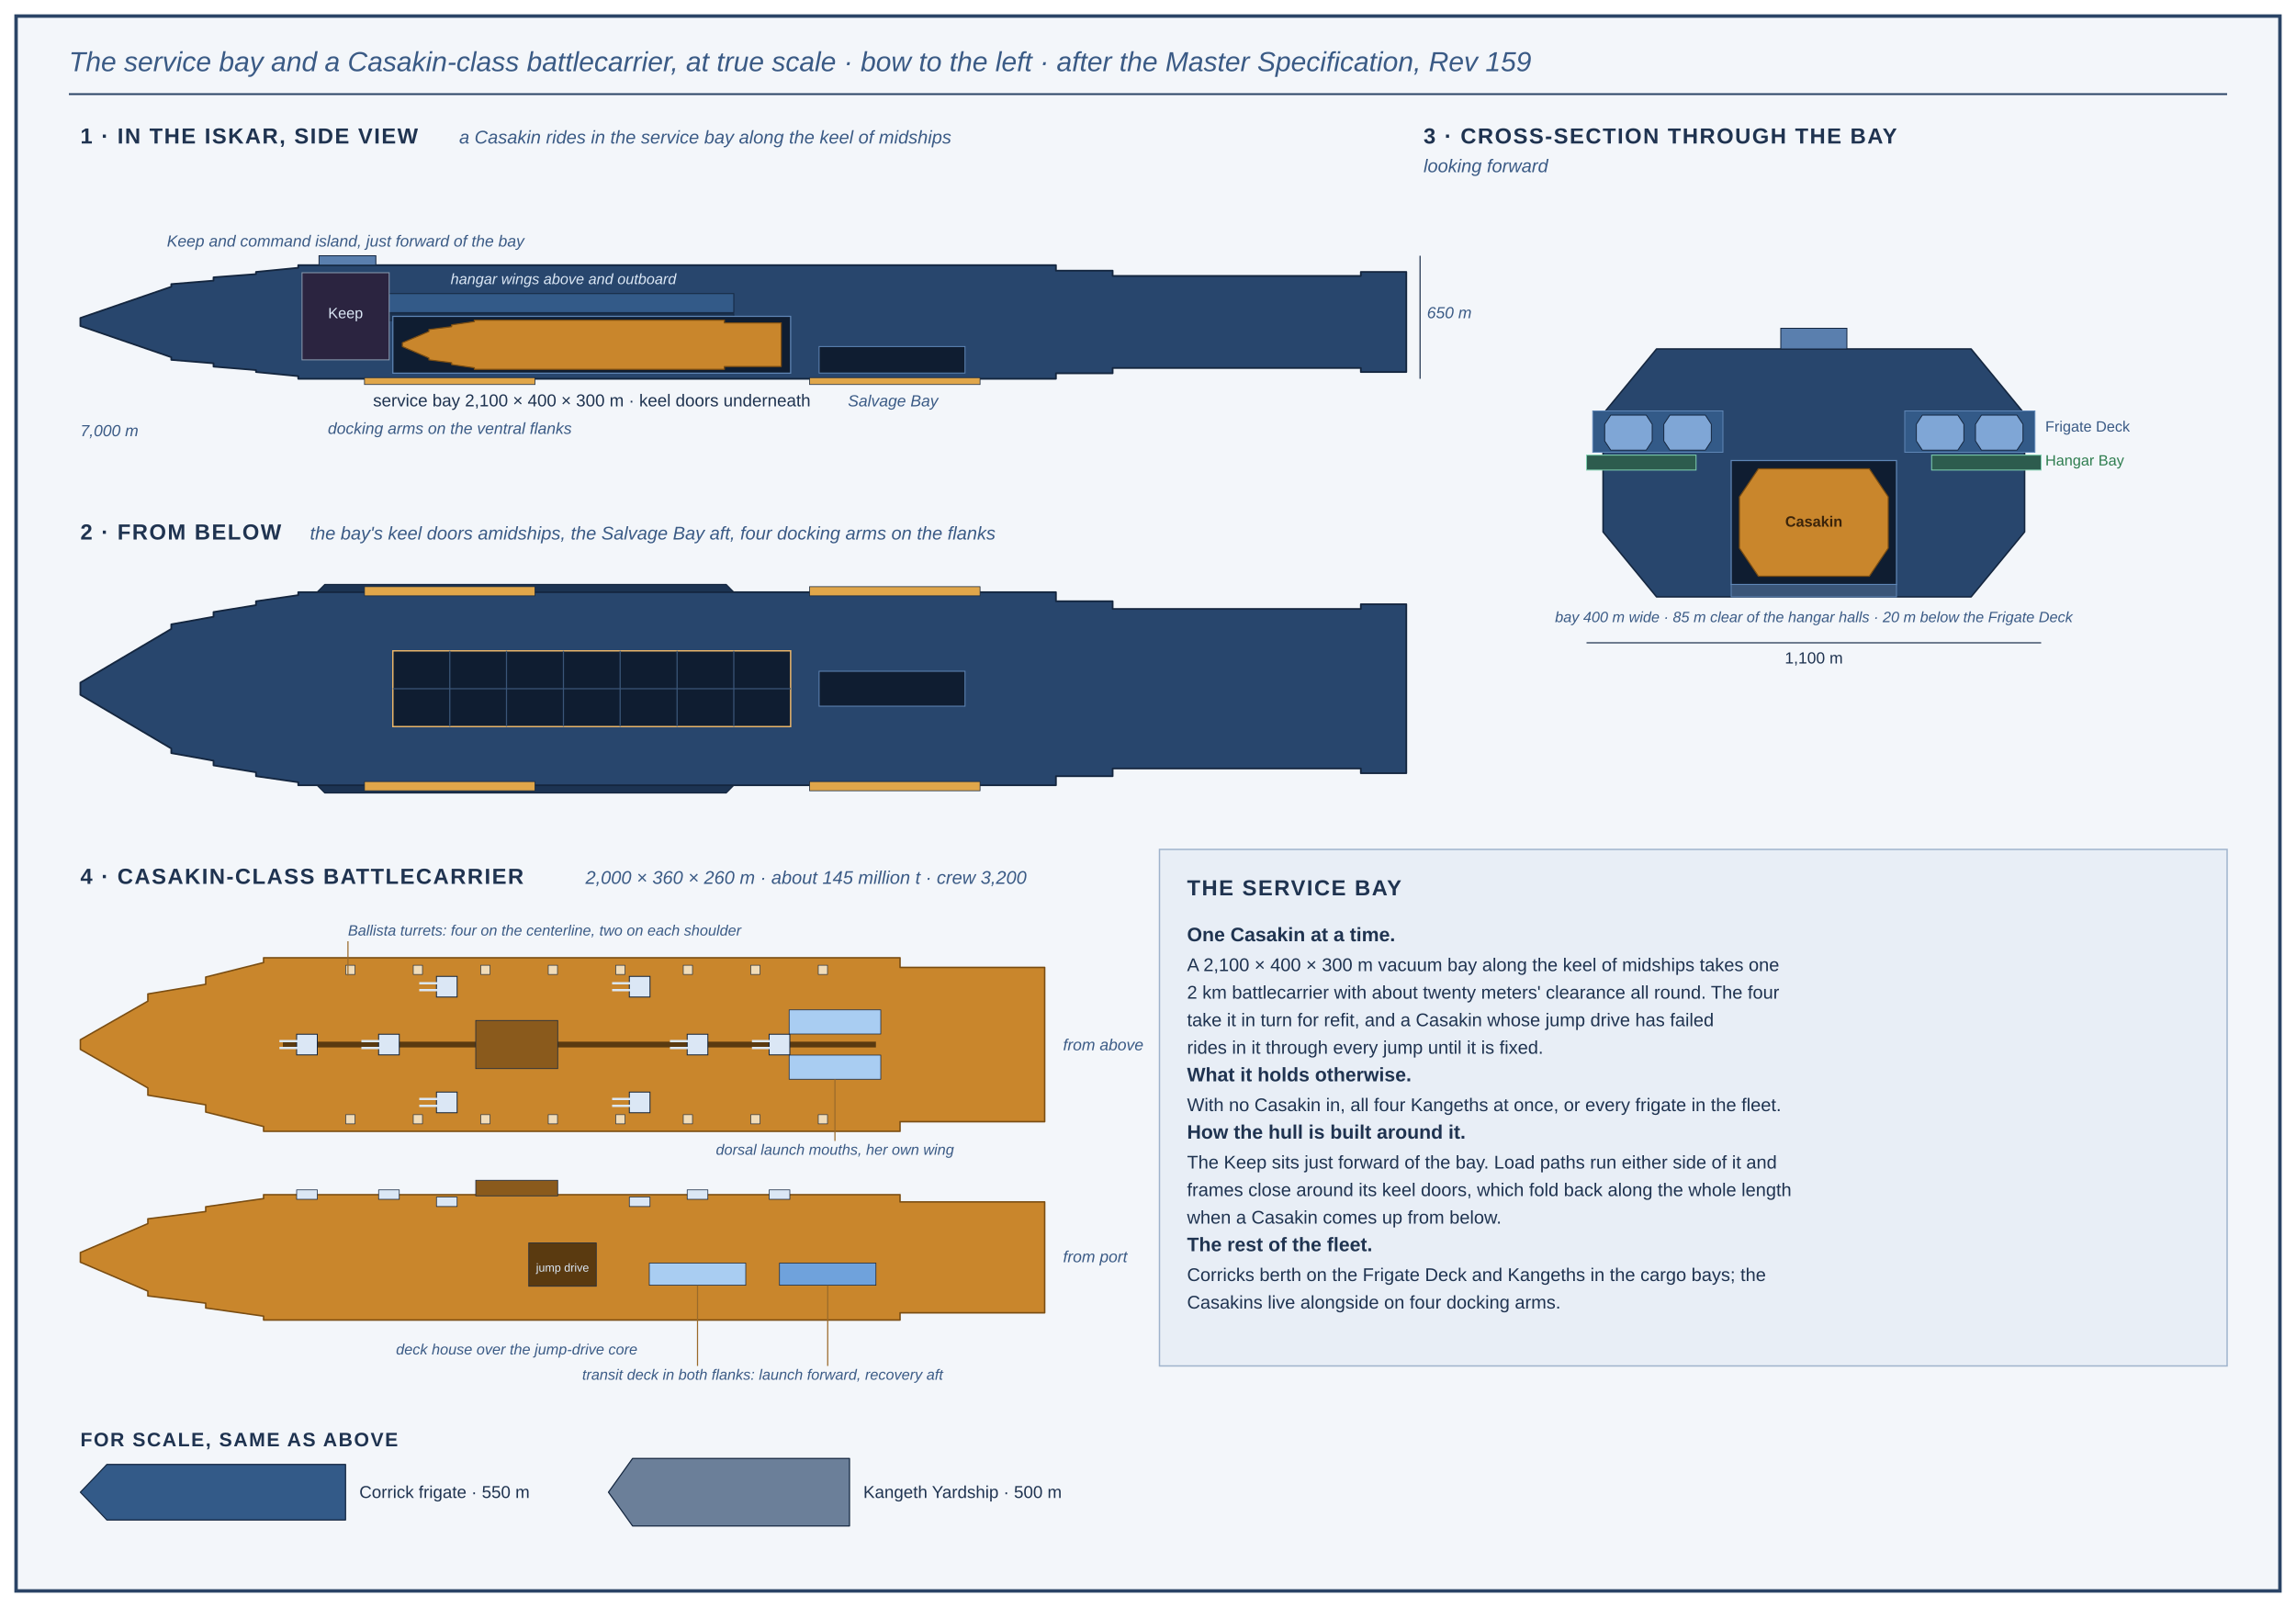
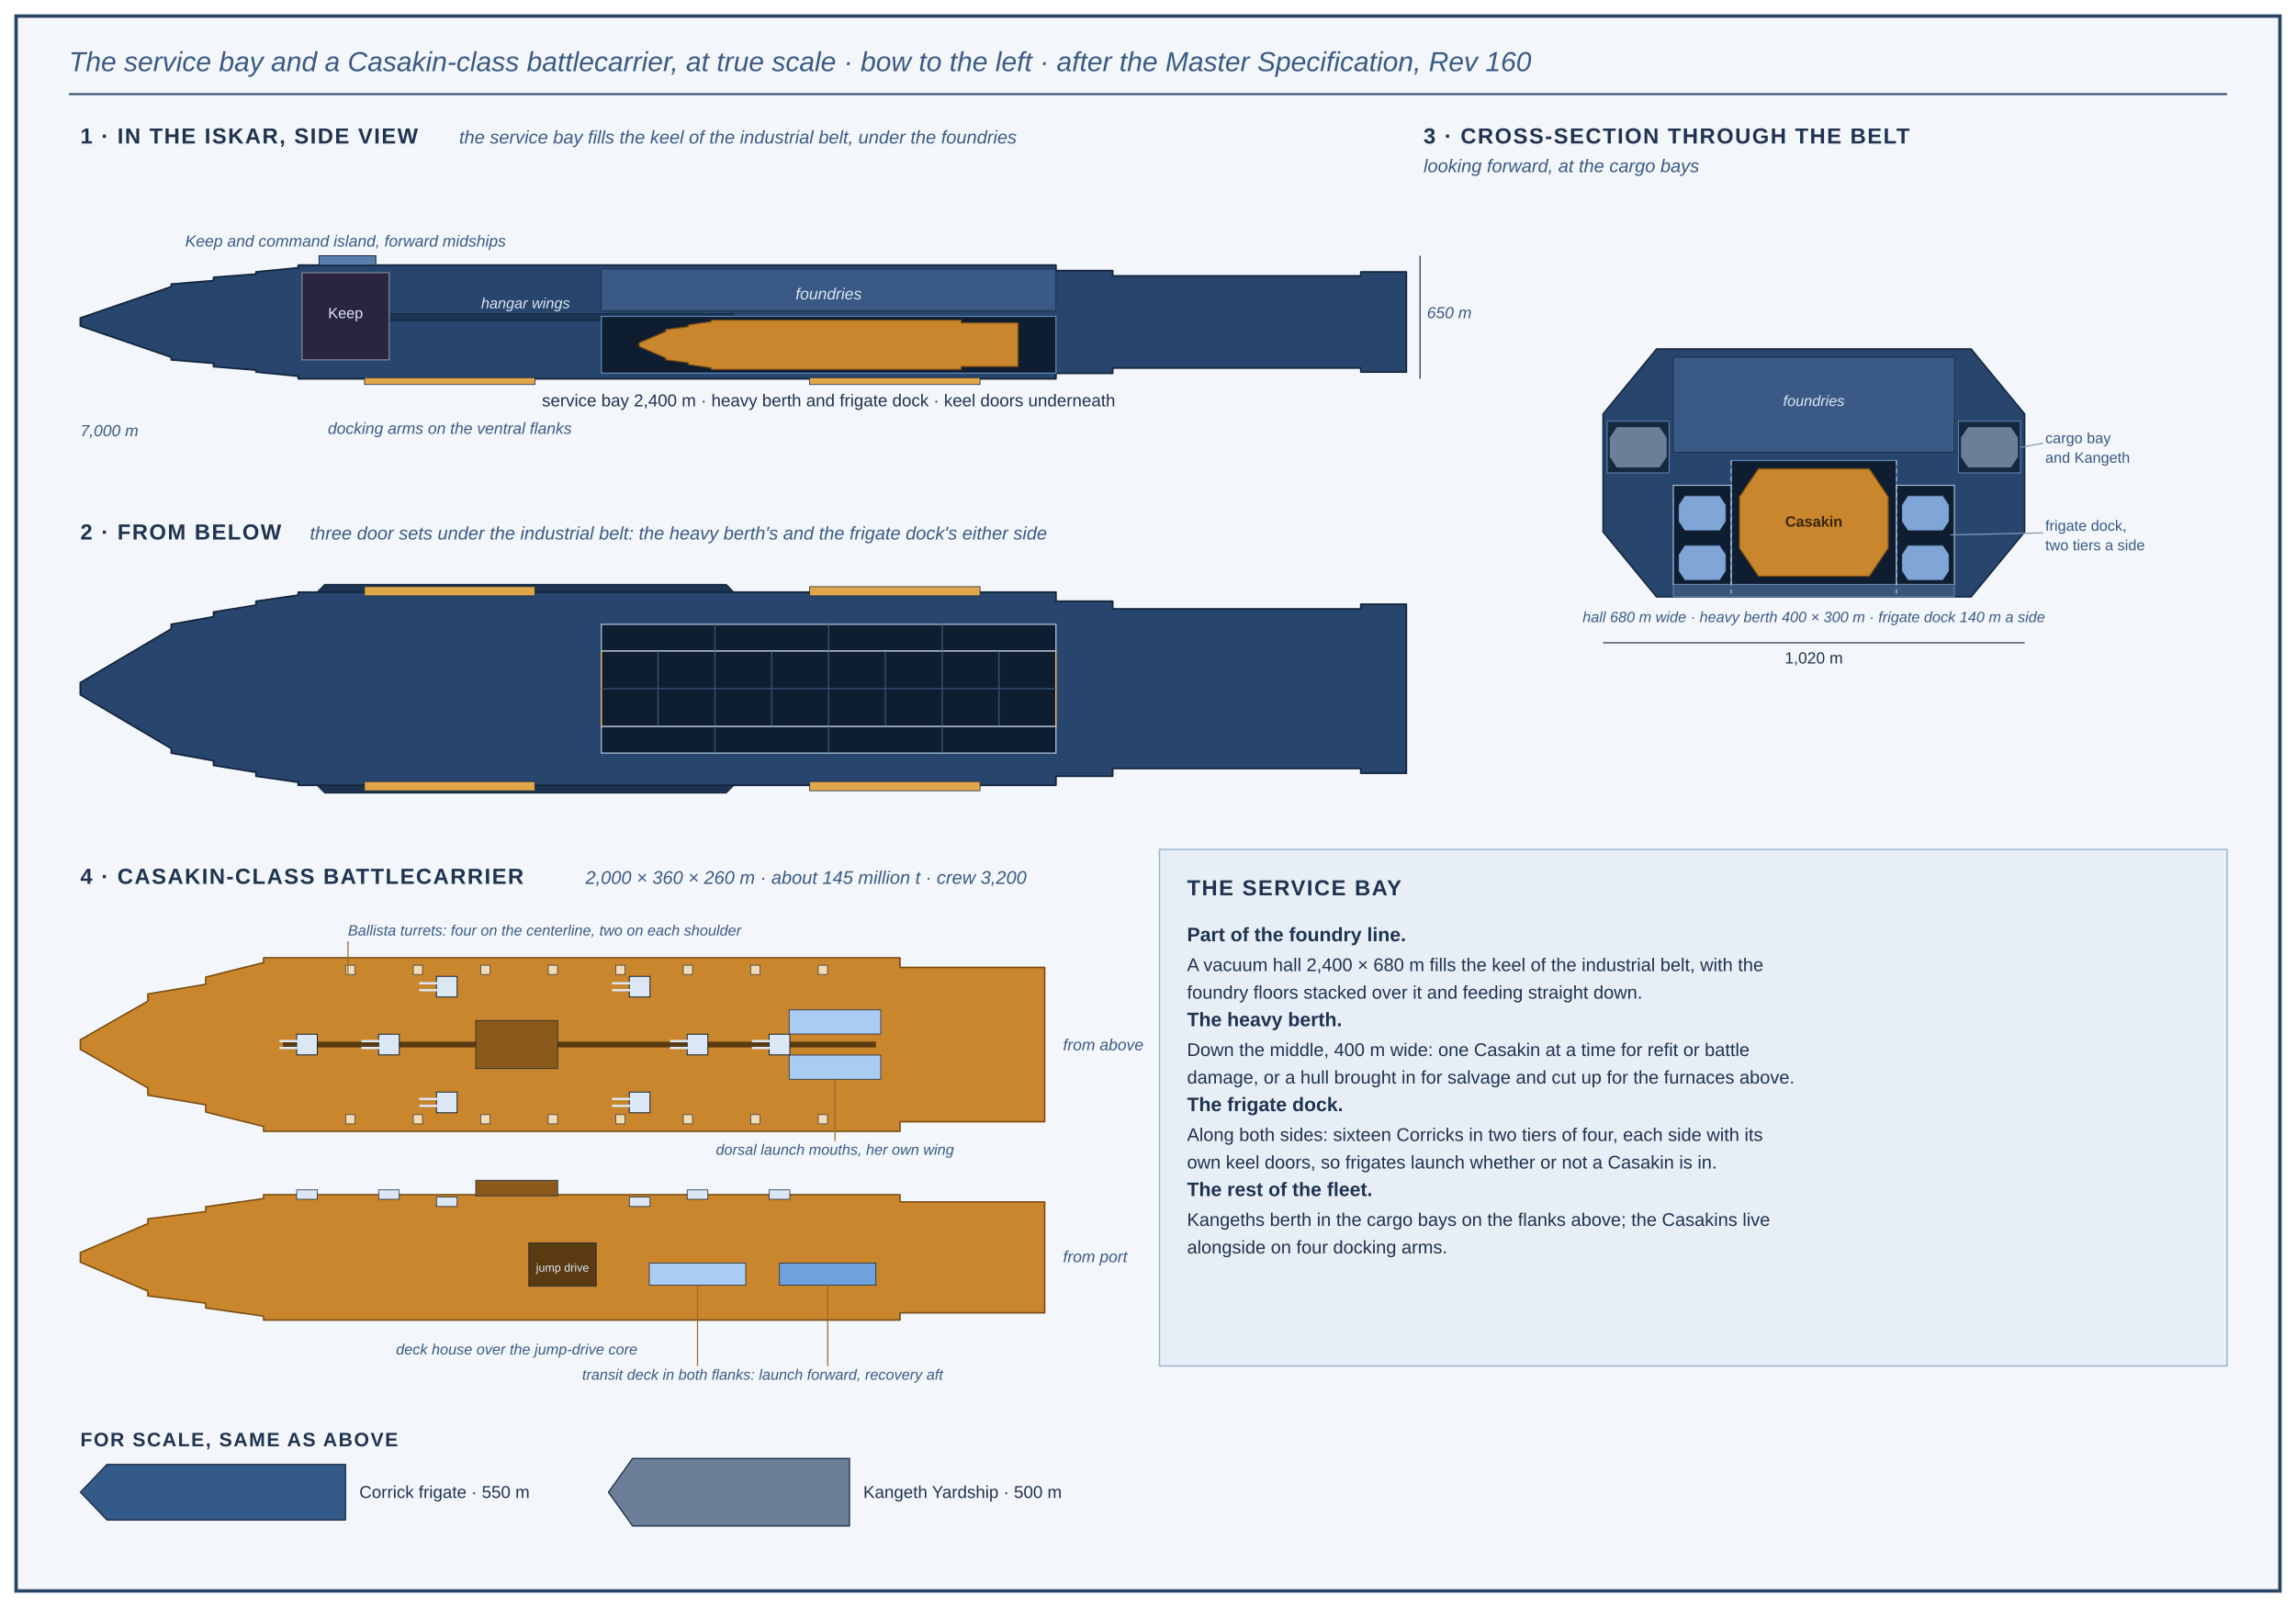
<svg xmlns="http://www.w3.org/2000/svg" viewBox="0 0 2000 1400" width="2000" height="1400">
  <rect width="2000" height="1400" fill="#ffffff" />
  <rect x="14.0" y="14.0" width="1972.0" height="1372.0" fill="#f3f6fa" stroke="#2b4466" stroke-width="3" />
-   <text x="60.0" y="62.0" font-size="24" fill="#3a5a85" text-anchor="start" font-weight="normal" font-style="italic" letter-spacing="0" font-family="Liberation Sans, Arial, Helvetica, sans-serif">The service bay and a Casakin-class battlecarrier, at true scale · bow to the left · after the Master Specification, Rev 159</text>
+   <text x="60.0" y="62.0" font-size="24" fill="#3a5a85" text-anchor="start" font-weight="normal" font-style="italic" letter-spacing="0" font-family="Liberation Sans, Arial, Helvetica, sans-serif">The service bay and a Casakin-class battlecarrier, at true scale · bow to the left · after the Master Specification, Rev 160</text>
  <line x1="60.0" y1="82.0" x2="1940.0" y2="82.0" stroke="#2b4466" stroke-width="1.6" />
  <text x="70.0" y="125.0" font-size="19" fill="#1f3350" text-anchor="start" font-weight="bold" letter-spacing="1.2" font-family="Liberation Sans, Arial, Helvetica, sans-serif">1 · IN THE ISKAR, SIDE VIEW</text>
-   <text x="400.0" y="125.0" font-size="16" fill="#3a5a85" text-anchor="start" font-weight="normal" font-style="italic" letter-spacing="0" font-family="Liberation Sans, Arial, Helvetica, sans-serif">a Casakin rides in the service bay along the keel of midships</text>
+   <text x="400.0" y="125.0" font-size="16" fill="#3a5a85" text-anchor="start" font-weight="normal" font-style="italic" letter-spacing="0" font-family="Liberation Sans, Arial, Helvetica, sans-serif">the service bay fills the keel of the industrial belt, under the foundries</text>
  <polygon points="70.0,277.0 149.2,249.8 149.2,247.5 186.0,244.5 186.0,241.6 223.0,238.8 223.0,236.9 259.8,233.3 259.8,231.0 919.8,231.0 919.8,235.8 969.2,235.8 969.2,240.4 1185.4,240.4 1185.4,236.9 1225.0,236.9 1225.0,324.1 1185.4,324.1 1185.4,320.6 969.2,320.6 969.2,325.2 919.8,325.2 919.8,330.0 259.8,330.0 259.8,327.7 223.0,324.1 223.0,322.4 186.0,319.4 186.0,316.5 149.2,313.5 149.2,311.2 70.0,284.0" fill="#28466d" stroke="#14263f" stroke-width="1.5" stroke-linejoin="round" />
  <rect x="276.2" y="273.4" width="363.0" height="5.9" fill="#1c3352" stroke="#14263f" stroke-width="0.8" />
-   <rect x="276.2" y="255.8" width="363.0" height="16.5" fill="#335a88" stroke="#14263f" stroke-width="0.8" />
  <rect x="263.1" y="237.6" width="75.9" height="75.9" fill="#2b2440" stroke="#8a9bb0" stroke-width="0.8" />
  <text x="301.0" y="277.2" font-size="13" fill="#dbe7f5" text-anchor="middle" font-weight="normal" letter-spacing="0" font-family="Liberation Sans, Arial, Helvetica, sans-serif">Keep</text>
  <rect x="277.9" y="222.8" width="49.5" height="8.2" fill="#5a7fae" stroke="#14263f" stroke-width="0.8" />
-   <rect x="342.2" y="275.6" width="346.5" height="49.5" fill="#0f1d31" stroke="#5f86b6" stroke-width="1" />
-   <polygon points="350.5,298.6 373.6,288.8 373.6,287.1 393.4,284.6 393.4,283.0 413.2,280.2 413.2,278.9 631.0,278.9 631.0,281.3 680.5,281.3 680.5,319.3 631.0,319.3 631.0,321.8 413.2,321.8 413.2,320.4 393.4,317.6 393.4,316.0 373.6,313.5 373.6,311.9 350.5,301.9" fill="#c9862c" stroke="#7a4d12" stroke-width="1" stroke-linejoin="round" />
-   <rect x="713.5" y="301.9" width="127.1" height="23.1" fill="#0f1d31" stroke="#5f86b6" stroke-width="0.8" />
+   <rect x="523.8" y="234.3" width="396.0" height="36.3" fill="#3a5a85" stroke="#14263f" stroke-width="0.6" />
+   <text x="721.8" y="260.8" font-size="14" fill="#dbe7f5" text-anchor="middle" font-weight="normal" font-style="italic" letter-spacing="0" font-family="Liberation Sans, Arial, Helvetica, sans-serif">foundries</text>
+   <rect x="523.8" y="275.6" width="396.0" height="49.5" fill="#0f1d31" stroke="#5f86b6" stroke-width="1" />
+   <polygon points="556.8,298.6 579.9,288.8 579.9,287.1 599.6,284.6 599.6,283.0 619.5,280.2 619.5,278.9 837.2,278.9 837.2,281.3 886.8,281.3 886.8,319.3 837.2,319.3 837.2,321.8 619.5,321.8 619.5,320.4 599.6,317.6 599.6,316.0 579.9,313.5 579.9,311.9 556.8,301.9" fill="#c9862c" stroke="#7a4d12" stroke-width="1" stroke-linejoin="round" />
  <rect x="317.5" y="329.0" width="148.5" height="6.0" fill="#e0a64a" stroke="#14263f" stroke-width="0.6" />
  <rect x="705.2" y="329.0" width="148.5" height="6.0" fill="#e0a64a" stroke="#14263f" stroke-width="0.6" />
-   <text x="515.5" y="354.0" font-size="15" fill="#1f3350" text-anchor="middle" font-weight="normal" letter-spacing="0" font-family="Liberation Sans, Arial, Helvetica, sans-serif">service bay 2,100 × 400 × 300 m · keel doors underneath</text>
-   <text x="777.9" y="354.0" font-size="14" fill="#3a5a85" text-anchor="middle" font-weight="normal" font-style="italic" letter-spacing="0" font-family="Liberation Sans, Arial, Helvetica, sans-serif">Salvage Bay</text>
+   <text x="721.8" y="354.0" font-size="15" fill="#1f3350" text-anchor="middle" font-weight="normal" letter-spacing="0" font-family="Liberation Sans, Arial, Helvetica, sans-serif">service bay 2,400 m · heavy berth and frigate dock · keel doors underneath</text>
  <text x="391.8" y="378.0" font-size="14" fill="#3a5a85" text-anchor="middle" font-weight="normal" font-style="italic" letter-spacing="0" font-family="Liberation Sans, Arial, Helvetica, sans-serif">docking arms on the ventral flanks</text>
-   <text x="301.0" y="214.8" font-size="14" fill="#3a5a85" text-anchor="middle" font-weight="normal" font-style="italic" letter-spacing="0" font-family="Liberation Sans, Arial, Helvetica, sans-serif">Keep and command island, just forward of the bay</text>
-   <text x="490.8" y="247.5" font-size="13" fill="#dbe7f5" text-anchor="middle" font-weight="normal" font-style="italic" letter-spacing="0" font-family="Liberation Sans, Arial, Helvetica, sans-serif">hangar wings above and outboard</text>
+   <text x="301.0" y="214.8" font-size="14" fill="#3a5a85" text-anchor="middle" font-weight="normal" font-style="italic" letter-spacing="0" font-family="Liberation Sans, Arial, Helvetica, sans-serif">Keep and command island, forward midships</text>
+   <text x="457.8" y="268.6" font-size="13" fill="#dbe7f5" text-anchor="middle" font-weight="normal" font-style="italic" letter-spacing="0" font-family="Liberation Sans, Arial, Helvetica, sans-serif">hangar wings</text>
  <line x1="1237.0" y1="330.0" x2="1237.0" y2="222.8" stroke="#1f3350" stroke-width="1" />
  <text x="1243.0" y="277.2" font-size="14" fill="#3a5a85" text-anchor="start" font-weight="normal" font-style="italic" letter-spacing="0" font-family="Liberation Sans, Arial, Helvetica, sans-serif">650 m</text>
  <text x="70.0" y="380.0" font-size="14" fill="#3a5a85" text-anchor="start" font-weight="normal" font-style="italic" letter-spacing="0" font-family="Liberation Sans, Arial, Helvetica, sans-serif">7,000 m</text>
  <text x="70.0" y="470.0" font-size="19" fill="#1f3350" text-anchor="start" font-weight="bold" letter-spacing="1.2" font-family="Liberation Sans, Arial, Helvetica, sans-serif">2 · FROM BELOW</text>
-   <text x="270.0" y="470.0" font-size="16" fill="#3a5a85" text-anchor="start" font-weight="normal" font-style="italic" letter-spacing="0" font-family="Liberation Sans, Arial, Helvetica, sans-serif">the bay's keel doors amidships, the Salvage Bay aft, four docking arms on the flanks</text>
+   <text x="270.0" y="470.0" font-size="16" fill="#3a5a85" text-anchor="start" font-weight="normal" font-style="italic" letter-spacing="0" font-family="Liberation Sans, Arial, Helvetica, sans-serif">three door sets under the industrial belt: the heavy berth's and the frigate dock's either side</text>
  <polygon points="276.2,515.9 282.9,509.2 632.6,509.2 639.2,515.9" fill="#1c3352" stroke="#14263f" stroke-width="1" stroke-linejoin="round" />
  <polygon points="276.2,684.1 282.9,690.8 632.6,690.8 639.2,684.1" fill="#1c3352" stroke="#14263f" stroke-width="1" stroke-linejoin="round" />
  <polygon points="70.0,594.7 149.2,547.9 149.2,543.9 186.0,537.3 186.0,533.2 223.0,527.2 223.0,523.8 259.8,518.5 259.8,515.9 919.8,515.9 919.8,523.8 969.2,523.8 969.2,530.5 1185.4,530.5 1185.4,526.4 1225.0,526.4 1225.0,673.6 1185.4,673.6 1185.4,669.5 969.2,669.5 969.2,676.2 919.8,676.2 919.8,684.1 259.8,684.1 259.8,681.5 223.0,676.2 223.0,672.8 186.0,666.8 186.0,662.7 149.2,656.1 149.2,652.1 70.0,605.3" fill="#28466d" stroke="#14263f" stroke-width="1.5" stroke-linejoin="round" />
-   <rect x="342.2" y="567.0" width="346.5" height="66.0" fill="#0f1d31" stroke="#e9b56a" stroke-width="1.2" />
-   <line x1="391.8" y1="567.0" x2="391.8" y2="633.0" stroke="#3a5578" stroke-width="1" />
-   <line x1="441.2" y1="567.0" x2="441.2" y2="633.0" stroke="#3a5578" stroke-width="1" />
-   <line x1="490.8" y1="567.0" x2="490.8" y2="633.0" stroke="#3a5578" stroke-width="1" />
-   <line x1="540.2" y1="567.0" x2="540.2" y2="633.0" stroke="#3a5578" stroke-width="1" />
-   <line x1="589.8" y1="567.0" x2="589.8" y2="633.0" stroke="#3a5578" stroke-width="1" />
-   <line x1="639.2" y1="567.0" x2="639.2" y2="633.0" stroke="#3a5578" stroke-width="1" />
-   <line x1="342.2" y1="600.0" x2="688.8" y2="600.0" stroke="#3a5578" stroke-width="1" />
-   <rect x="713.5" y="584.8" width="127.1" height="30.4" fill="#0f1d31" stroke="#5f86b6" stroke-width="0.8" />
+   <rect x="523.8" y="567.0" width="396.0" height="66.0" fill="#0f1d31" stroke="#e9b56a" stroke-width="1.2" />
+   <line x1="573.2" y1="567.0" x2="573.2" y2="633.0" stroke="#3a5578" stroke-width="1" />
+   <line x1="622.8" y1="567.0" x2="622.8" y2="633.0" stroke="#3a5578" stroke-width="1" />
+   <line x1="672.2" y1="567.0" x2="672.2" y2="633.0" stroke="#3a5578" stroke-width="1" />
+   <line x1="721.8" y1="567.0" x2="721.8" y2="633.0" stroke="#3a5578" stroke-width="1" />
+   <line x1="771.2" y1="567.0" x2="771.2" y2="633.0" stroke="#3a5578" stroke-width="1" />
+   <line x1="820.8" y1="567.0" x2="820.8" y2="633.0" stroke="#3a5578" stroke-width="1" />
+   <line x1="870.2" y1="567.0" x2="870.2" y2="633.0" stroke="#3a5578" stroke-width="1" />
+   <line x1="523.8" y1="600.0" x2="919.8" y2="600.0" stroke="#3a5578" stroke-width="1" />
+   <rect x="523.8" y="543.9" width="396.0" height="23.1" fill="#0f1d31" stroke="#9fb9d8" stroke-width="1.1" />
+   <line x1="622.8" y1="543.9" x2="622.8" y2="567.0" stroke="#3a5578" stroke-width="1" />
+   <line x1="721.8" y1="543.9" x2="721.8" y2="567.0" stroke="#3a5578" stroke-width="1" />
+   <line x1="820.8" y1="543.9" x2="820.8" y2="567.0" stroke="#3a5578" stroke-width="1" />
  <rect x="317.5" y="511.1" width="148.5" height="8.0" fill="#e0a64a" stroke="#14263f" stroke-width="0.6" />
  <rect x="705.2" y="511.1" width="148.5" height="8.0" fill="#e0a64a" stroke="#14263f" stroke-width="0.6" />
+   <rect x="523.8" y="633.0" width="396.0" height="23.1" fill="#0f1d31" stroke="#9fb9d8" stroke-width="1.1" />
+   <line x1="622.8" y1="633.0" x2="622.8" y2="656.1" stroke="#3a5578" stroke-width="1" />
+   <line x1="721.8" y1="633.0" x2="721.8" y2="656.1" stroke="#3a5578" stroke-width="1" />
+   <line x1="820.8" y1="633.0" x2="820.8" y2="656.1" stroke="#3a5578" stroke-width="1" />
  <rect x="317.5" y="680.9" width="148.5" height="8.0" fill="#e0a64a" stroke="#14263f" stroke-width="0.6" />
  <rect x="705.2" y="680.9" width="148.5" height="8.0" fill="#e0a64a" stroke="#14263f" stroke-width="0.6" />
-   <text x="1240.0" y="125.0" font-size="19" fill="#1f3350" text-anchor="start" font-weight="bold" letter-spacing="1.2" font-family="Liberation Sans, Arial, Helvetica, sans-serif">3 · CROSS-SECTION THROUGH THE BAY</text>
-   <text x="1240.0" y="150.0" font-size="16" fill="#3a5a85" text-anchor="start" font-weight="normal" font-style="italic" letter-spacing="0" font-family="Liberation Sans, Arial, Helvetica, sans-serif">looking forward</text>
+   <text x="1240.0" y="125.0" font-size="19" fill="#1f3350" text-anchor="start" font-weight="bold" letter-spacing="1.2" font-family="Liberation Sans, Arial, Helvetica, sans-serif">3 · CROSS-SECTION THROUGH THE BELT</text>
+   <text x="1240.0" y="150.0" font-size="16" fill="#3a5a85" text-anchor="start" font-weight="normal" font-style="italic" letter-spacing="0" font-family="Liberation Sans, Arial, Helvetica, sans-serif">looking forward, at the cargo bays</text>
  <polygon points="1443.0,304.0 1717.0,304.0 1763.6,360.6 1763.6,463.4 1717.0,520.0 1443.0,520.0 1396.4,463.4 1396.4,360.6" fill="#28466d" stroke="#14263f" stroke-width="1.3" stroke-linejoin="round" />
-   <rect x="1382.0" y="396.5" width="95.4" height="13.0" fill="#2d5c4e" stroke="#7fd1b0" stroke-width="0.8" />
-   <rect x="1387.4" y="358.0" width="113.4" height="36.0" fill="#335a88" stroke="#5f86b6" stroke-width="0.8" />
-   <polygon points="1454.6,361.6 1485.5,361.6 1490.7,369.6 1490.7,384.2 1485.5,392.2 1454.6,392.2 1449.3,384.2 1449.3,369.6" fill="#7fa6d6" stroke="#14263f" stroke-width="0.8" stroke-linejoin="round" />
-   <polygon points="1403.1,361.6 1434.0,361.6 1439.2,369.6 1439.2,384.2 1434.0,392.2 1403.1,392.2 1397.8,384.2 1397.8,369.6" fill="#7fa6d6" stroke="#14263f" stroke-width="0.8" stroke-linejoin="round" />
-   <rect x="1682.6" y="396.5" width="95.4" height="13.0" fill="#2d5c4e" stroke="#7fd1b0" stroke-width="0.8" />
-   <rect x="1659.2" y="358.0" width="113.4" height="36.0" fill="#335a88" stroke="#5f86b6" stroke-width="0.8" />
-   <polygon points="1674.5,361.6 1705.4,361.6 1710.7,369.6 1710.7,384.2 1705.4,392.2 1674.5,392.2 1669.3,384.2 1669.3,369.6" fill="#7fa6d6" stroke="#14263f" stroke-width="0.8" stroke-linejoin="round" />
-   <polygon points="1726.0,361.6 1756.9,361.6 1762.2,369.6 1762.2,384.2 1756.9,392.2 1726.0,392.2 1720.8,384.2 1720.8,369.6" fill="#7fa6d6" stroke="#14263f" stroke-width="0.8" stroke-linejoin="round" />
-   <rect x="1551.2" y="286.0" width="57.6" height="18.0" fill="#5a7fae" stroke="#14263f" stroke-width="0.8" />
+   <rect x="1457.6" y="311.2" width="244.8" height="82.8" fill="#3a5a85" stroke="#14263f" stroke-width="0.6" />
+   <text x="1580.0" y="353.7" font-size="13" fill="#dbe7f5" text-anchor="middle" font-weight="normal" font-style="italic" letter-spacing="0" font-family="Liberation Sans, Arial, Helvetica, sans-serif">foundries</text>
+   <rect x="1400.0" y="367.0" width="54.0" height="45.0" fill="#16283f" stroke="#5f86b6" stroke-width="0.8" />
+   <polygon points="1408.2,371.7 1445.8,371.7 1452.2,381.1 1452.2,398.2 1445.8,407.7 1408.2,407.7 1401.8,398.2 1401.8,381.1" fill="#6b7f99" stroke="#14263f" stroke-width="0.8" stroke-linejoin="round" />
+   <rect x="1706.0" y="367.0" width="54.0" height="45.0" fill="#16283f" stroke="#5f86b6" stroke-width="0.8" />
+   <polygon points="1714.2,371.7 1751.8,371.7 1758.2,381.1 1758.2,398.2 1751.8,407.7 1714.2,407.7 1707.8,398.2 1707.8,381.1" fill="#6b7f99" stroke="#14263f" stroke-width="0.8" stroke-linejoin="round" />
  <rect x="1508.0" y="401.2" width="144.0" height="108.0" fill="#0f1d31" stroke="#5f86b6" stroke-width="1" />
-   <rect x="1508.0" y="509.2" width="144.0" height="10.8" fill="#3a5578" stroke="#5f86b6" stroke-width="0.8" />
+   <rect x="1457.6" y="422.8" width="50.4" height="86.4" fill="#0f1d31" stroke="#9fb9d8" stroke-width="1" />
+   <rect x="1652.0" y="422.8" width="50.4" height="86.4" fill="#0f1d31" stroke="#9fb9d8" stroke-width="1" />
+   <rect x="1457.6" y="509.2" width="244.8" height="10.8" fill="#3a5578" stroke="#5f86b6" stroke-width="0.8" />
+   <line x1="1508.0" y1="401.2" x2="1508.0" y2="520.0" stroke="#9fb9d8" stroke-width="1" stroke-dasharray="4 3" />
+   <line x1="1652.0" y1="401.2" x2="1652.0" y2="520.0" stroke="#9fb9d8" stroke-width="1" stroke-dasharray="4 3" />
  <polygon points="1531.7,408.4 1628.3,408.4 1644.8,432.9 1644.8,477.5 1628.3,502.0 1531.7,502.0 1515.2,477.5 1515.2,432.9" fill="#c9862c" stroke="#7a4d12" stroke-width="1" stroke-linejoin="round" />
  <text x="1580.0" y="458.8" font-size="13" fill="#3b240a" text-anchor="middle" font-weight="bold" letter-spacing="0" font-family="Liberation Sans, Arial, Helvetica, sans-serif">Casakin</text>
-   <text x="1781.6" y="376.0" font-size="13" fill="#3a5a85" text-anchor="start" font-weight="normal" letter-spacing="0" font-family="Liberation Sans, Arial, Helvetica, sans-serif">Frigate Deck</text>
-   <text x="1781.6" y="405.5" font-size="13" fill="#2e7d4f" text-anchor="start" font-weight="normal" letter-spacing="0" font-family="Liberation Sans, Arial, Helvetica, sans-serif">Hangar Bay</text>
-   <text x="1580.0" y="542.0" font-size="13" fill="#3a5a85" text-anchor="middle" font-weight="normal" font-style="italic" letter-spacing="0" font-family="Liberation Sans, Arial, Helvetica, sans-serif">bay 400 m wide · 85 m clear of the hangar halls · 20 m below the Frigate Deck</text>
-   <line x1="1382.0" y1="560.0" x2="1778.0" y2="560.0" stroke="#1f3350" stroke-width="1" />
-   <text x="1580.0" y="578.0" font-size="14" fill="#1f3350" text-anchor="middle" font-weight="normal" letter-spacing="0" font-family="Liberation Sans, Arial, Helvetica, sans-serif">1,100 m</text>
+   <polygon points="1467.4,475.0 1498.2,475.0 1503.5,483.0 1503.5,497.6 1498.2,505.6 1467.4,505.6 1462.1,497.6 1462.1,483.0" fill="#7fa6d6" stroke="#14263f" stroke-width="0.8" stroke-linejoin="round" />
+   <polygon points="1467.4,431.8 1498.2,431.8 1503.5,439.8 1503.5,454.4 1498.2,462.4 1467.4,462.4 1462.1,454.4 1462.1,439.8" fill="#7fa6d6" stroke="#14263f" stroke-width="0.8" stroke-linejoin="round" />
+   <polygon points="1661.8,475.0 1692.6,475.0 1697.9,483.0 1697.9,497.6 1692.6,505.6 1661.8,505.6 1656.5,497.6 1656.5,483.0" fill="#7fa6d6" stroke="#14263f" stroke-width="0.8" stroke-linejoin="round" />
+   <polygon points="1661.8,431.8 1692.6,431.8 1697.9,439.8 1697.9,454.4 1692.6,462.4 1661.8,462.4 1656.5,454.4 1656.5,439.8" fill="#7fa6d6" stroke="#14263f" stroke-width="0.8" stroke-linejoin="round" />
+   <text x="1781.6" y="386.1" font-size="13" fill="#3a5a85" text-anchor="start" font-weight="normal" letter-spacing="0" font-family="Liberation Sans, Arial, Helvetica, sans-serif">cargo bay</text>
+   <text x="1781.6" y="403.1" font-size="13" fill="#3a5a85" text-anchor="start" font-weight="normal" letter-spacing="0" font-family="Liberation Sans, Arial, Helvetica, sans-serif">and Kangeth</text>
+   <line x1="1760.0" y1="389.7" x2="1779.8" y2="386.1" stroke="#7f97b5" stroke-width="1" />
+   <text x="1781.6" y="462.4" font-size="13" fill="#3a5a85" text-anchor="start" font-weight="normal" letter-spacing="0" font-family="Liberation Sans, Arial, Helvetica, sans-serif">frigate dock,</text>
+   <text x="1781.6" y="479.4" font-size="13" fill="#3a5a85" text-anchor="start" font-weight="normal" letter-spacing="0" font-family="Liberation Sans, Arial, Helvetica, sans-serif">two tiers a side</text>
+   <line x1="1698.8" y1="466.0" x2="1779.8" y2="464.2" stroke="#7f97b5" stroke-width="1" />
+   <text x="1580.0" y="542.0" font-size="13" fill="#3a5a85" text-anchor="middle" font-weight="normal" font-style="italic" letter-spacing="0" font-family="Liberation Sans, Arial, Helvetica, sans-serif">hall 680 m wide · heavy berth 400 × 300 m · frigate dock 140 m a side</text>
+   <line x1="1396.4" y1="560.0" x2="1763.6" y2="560.0" stroke="#1f3350" stroke-width="1" />
+   <text x="1580.0" y="578.0" font-size="14" fill="#1f3350" text-anchor="middle" font-weight="normal" letter-spacing="0" font-family="Liberation Sans, Arial, Helvetica, sans-serif">1,020 m</text>
  <text x="70.0" y="770.0" font-size="19" fill="#1f3350" text-anchor="start" font-weight="bold" letter-spacing="1.2" font-family="Liberation Sans, Arial, Helvetica, sans-serif">4 · CASAKIN-CLASS BATTLECARRIER</text>
  <text x="510.0" y="770.0" font-size="16" fill="#3a5a85" text-anchor="start" font-weight="normal" font-style="italic" letter-spacing="0" font-family="Liberation Sans, Arial, Helvetica, sans-serif">2,000 × 360 × 260 m · about 145 million t · crew 3,200</text>
  <polygon points="70.0,905.8 128.8,872.2 128.8,865.9 179.2,857.5 179.2,851.2 229.6,838.6 229.6,834.4 784.0,834.4 784.0,842.8 910.0,842.8 910.0,977.2 784.0,977.2 784.0,985.6 229.6,985.6 229.6,981.4 179.2,968.8 179.2,962.5 128.8,954.1 128.8,947.8 70.0,914.2" fill="#c9862c" stroke="#7a4d12" stroke-width="1.3" stroke-linejoin="round" />
  <rect x="246.4" y="907.5" width="516.6" height="5.0" fill="#5a3a10" stroke="none" stroke-width="1" />
  <rect x="414.4" y="889.0" width="71.4" height="42.0" fill="#8a5a1c" stroke="#14263f" stroke-width="0.6" />
  <rect x="258.4" y="901.0" width="18.0" height="18.0" fill="#dbe7f5" stroke="#14263f" stroke-width="0.8" />
  <line x1="263.4" y1="907.0" x2="243.4" y2="907.0" stroke="#dbe7f5" stroke-width="2" />
  <line x1="263.4" y1="913.0" x2="243.4" y2="913.0" stroke="#dbe7f5" stroke-width="2" />
  <rect x="329.8" y="901.0" width="18.0" height="18.0" fill="#dbe7f5" stroke="#14263f" stroke-width="0.8" />
  <line x1="334.8" y1="907.0" x2="314.8" y2="907.0" stroke="#dbe7f5" stroke-width="2" />
  <line x1="334.8" y1="913.0" x2="314.8" y2="913.0" stroke="#dbe7f5" stroke-width="2" />
  <rect x="598.6" y="901.0" width="18.0" height="18.0" fill="#dbe7f5" stroke="#14263f" stroke-width="0.8" />
  <line x1="603.6" y1="907.0" x2="583.6" y2="907.0" stroke="#dbe7f5" stroke-width="2" />
  <line x1="603.6" y1="913.0" x2="583.6" y2="913.0" stroke="#dbe7f5" stroke-width="2" />
  <rect x="670.0" y="901.0" width="18.0" height="18.0" fill="#dbe7f5" stroke="#14263f" stroke-width="0.8" />
  <line x1="675.0" y1="907.0" x2="655.0" y2="907.0" stroke="#dbe7f5" stroke-width="2" />
  <line x1="675.0" y1="913.0" x2="655.0" y2="913.0" stroke="#dbe7f5" stroke-width="2" />
  <rect x="380.2" y="850.6" width="18.0" height="18.0" fill="#dbe7f5" stroke="#14263f" stroke-width="0.8" />
  <line x1="385.2" y1="856.6" x2="365.2" y2="856.6" stroke="#dbe7f5" stroke-width="2" />
  <line x1="385.2" y1="862.6" x2="365.2" y2="862.6" stroke="#dbe7f5" stroke-width="2" />
  <rect x="548.2" y="850.6" width="18.0" height="18.0" fill="#dbe7f5" stroke="#14263f" stroke-width="0.8" />
  <line x1="553.2" y1="856.6" x2="533.2" y2="856.6" stroke="#dbe7f5" stroke-width="2" />
  <line x1="553.2" y1="862.6" x2="533.2" y2="862.6" stroke="#dbe7f5" stroke-width="2" />
  <rect x="301.2" y="840.9" width="8.0" height="8.0" fill="#f1dcb8" stroke="#14263f" stroke-width="0.5" />
  <rect x="360.0" y="840.9" width="8.0" height="8.0" fill="#f1dcb8" stroke="#14263f" stroke-width="0.5" />
  <rect x="418.8" y="840.9" width="8.0" height="8.0" fill="#f1dcb8" stroke="#14263f" stroke-width="0.5" />
  <rect x="477.6" y="840.9" width="8.0" height="8.0" fill="#f1dcb8" stroke="#14263f" stroke-width="0.5" />
  <rect x="536.4" y="840.9" width="8.0" height="8.0" fill="#f1dcb8" stroke="#14263f" stroke-width="0.5" />
  <rect x="595.2" y="840.9" width="8.0" height="8.0" fill="#f1dcb8" stroke="#14263f" stroke-width="0.5" />
  <rect x="654.0" y="840.9" width="8.0" height="8.0" fill="#f1dcb8" stroke="#14263f" stroke-width="0.5" />
  <rect x="712.8" y="840.9" width="8.0" height="8.0" fill="#f1dcb8" stroke="#14263f" stroke-width="0.5" />
  <rect x="380.2" y="951.4" width="18.0" height="18.0" fill="#dbe7f5" stroke="#14263f" stroke-width="0.8" />
  <line x1="385.2" y1="957.4" x2="365.2" y2="957.4" stroke="#dbe7f5" stroke-width="2" />
  <line x1="385.2" y1="963.4" x2="365.2" y2="963.4" stroke="#dbe7f5" stroke-width="2" />
  <rect x="548.2" y="951.4" width="18.0" height="18.0" fill="#dbe7f5" stroke="#14263f" stroke-width="0.8" />
  <line x1="553.2" y1="957.4" x2="533.2" y2="957.4" stroke="#dbe7f5" stroke-width="2" />
  <line x1="553.2" y1="963.4" x2="533.2" y2="963.4" stroke="#dbe7f5" stroke-width="2" />
  <rect x="301.2" y="971.1" width="8.0" height="8.0" fill="#f1dcb8" stroke="#14263f" stroke-width="0.5" />
  <rect x="360.0" y="971.1" width="8.0" height="8.0" fill="#f1dcb8" stroke="#14263f" stroke-width="0.5" />
  <rect x="418.8" y="971.1" width="8.0" height="8.0" fill="#f1dcb8" stroke="#14263f" stroke-width="0.5" />
  <rect x="477.6" y="971.1" width="8.0" height="8.0" fill="#f1dcb8" stroke="#14263f" stroke-width="0.5" />
  <rect x="536.4" y="971.1" width="8.0" height="8.0" fill="#f1dcb8" stroke="#14263f" stroke-width="0.5" />
  <rect x="595.2" y="971.1" width="8.0" height="8.0" fill="#f1dcb8" stroke="#14263f" stroke-width="0.5" />
  <rect x="654.0" y="971.1" width="8.0" height="8.0" fill="#f1dcb8" stroke="#14263f" stroke-width="0.5" />
  <rect x="712.8" y="971.1" width="8.0" height="8.0" fill="#f1dcb8" stroke="#14263f" stroke-width="0.5" />
  <rect x="687.4" y="879.8" width="79.8" height="21.0" fill="#a9cdf2" stroke="#14263f" stroke-width="0.6" />
  <rect x="687.4" y="919.2" width="79.8" height="21.0" fill="#a9cdf2" stroke="#14263f" stroke-width="0.6" />
  <text x="727.3" y="1006.0" font-size="13" fill="#3a5a85" text-anchor="middle" font-weight="normal" font-style="italic" letter-spacing="0" font-family="Liberation Sans, Arial, Helvetica, sans-serif">dorsal launch mouths, her own wing</text>
  <line x1="727.3" y1="994.0" x2="727.3" y2="940.2" stroke="#9a6a2a" stroke-width="1" />
  <polygon points="70.0,1091.2 128.8,1066.0 128.8,1061.8 179.2,1055.5 179.2,1051.3 229.6,1044.2 229.6,1040.8 784.0,1040.8 784.0,1047.1 910.0,1047.1 910.0,1143.7 784.0,1143.7 784.0,1150.0 229.6,1150.0 229.6,1146.6 179.2,1139.5 179.2,1135.3 128.8,1129.0 128.8,1124.8 70.0,1099.6" fill="#c9862c" stroke="#7a4d12" stroke-width="1.3" stroke-linejoin="round" />
  <rect x="258.4" y="1036.6" width="18.0" height="8.2" fill="#dbe7f5" stroke="#14263f" stroke-width="0.6" />
  <rect x="329.8" y="1036.6" width="18.0" height="8.2" fill="#dbe7f5" stroke="#14263f" stroke-width="0.6" />
  <rect x="598.6" y="1036.6" width="18.0" height="8.2" fill="#dbe7f5" stroke="#14263f" stroke-width="0.6" />
  <rect x="670.0" y="1036.6" width="18.0" height="8.2" fill="#dbe7f5" stroke="#14263f" stroke-width="0.6" />
  <rect x="380.2" y="1042.9" width="18.0" height="8.2" fill="#dbe7f5" stroke="#14263f" stroke-width="0.6" />
  <rect x="548.2" y="1042.9" width="18.0" height="8.2" fill="#dbe7f5" stroke="#14263f" stroke-width="0.6" />
  <rect x="414.4" y="1028.2" width="71.4" height="13.6" fill="#8a5a1c" stroke="#14263f" stroke-width="0.6" />
  <rect x="460.6" y="1082.8" width="58.8" height="37.8" fill="#5a3a10" stroke="#14263f" stroke-width="0.6" />
  <text x="490.0" y="1107.8" font-size="10" fill="#dbe7f5" text-anchor="middle" font-weight="normal" letter-spacing="0" font-family="Liberation Sans, Arial, Helvetica, sans-serif">jump drive</text>
  <text x="926.0" y="915.0" font-size="14" fill="#3a5a85" text-anchor="start" font-weight="normal" font-style="italic" letter-spacing="0" font-family="Liberation Sans, Arial, Helvetica, sans-serif">from above</text>
  <text x="926.0" y="1099.6" font-size="14" fill="#3a5a85" text-anchor="start" font-weight="normal" font-style="italic" letter-spacing="0" font-family="Liberation Sans, Arial, Helvetica, sans-serif">from port</text>
  <text x="303.1" y="815.0" font-size="13" fill="#3a5a85" text-anchor="start" font-weight="normal" font-style="italic" letter-spacing="0" font-family="Liberation Sans, Arial, Helvetica, sans-serif">Ballista turrets: four on the centerline, two on each shoulder</text>
  <line x1="303.1" y1="820.0" x2="303.1" y2="850.0" stroke="#9a6a2a" stroke-width="1" />
  <text x="450.1" y="1180.0" font-size="13" fill="#3a5a85" text-anchor="middle" font-weight="normal" font-style="italic" letter-spacing="0" font-family="Liberation Sans, Arial, Helvetica, sans-serif">deck house over the jump-drive core</text>
  <rect x="565.6" y="1100.4" width="84.0" height="19.3" fill="#a9cdf2" stroke="#14263f" stroke-width="0.6" />
  <rect x="679.0" y="1100.4" width="84.0" height="19.3" fill="#6fa2dc" stroke="#14263f" stroke-width="0.6" />
  <text x="664.3" y="1202.0" font-size="13" fill="#3a5a85" text-anchor="middle" font-weight="normal" font-style="italic" letter-spacing="0" font-family="Liberation Sans, Arial, Helvetica, sans-serif">transit deck in both flanks: launch forward, recovery aft</text>
  <line x1="607.6" y1="1190.0" x2="607.6" y2="1119.8" stroke="#9a6a2a" stroke-width="1" />
  <line x1="721.0" y1="1190.0" x2="721.0" y2="1119.8" stroke="#9a6a2a" stroke-width="1" />
  <text x="70.0" y="1260.0" font-size="17" fill="#1f3350" text-anchor="start" font-weight="bold" letter-spacing="1.2" font-family="Liberation Sans, Arial, Helvetica, sans-serif">FOR SCALE, SAME AS ABOVE</text>
  <polygon points="70.0,1300.0 83.9,1285.5 93.1,1275.8 301.0,1275.8 301.0,1324.2 93.1,1324.2 83.9,1314.5" fill="#335a88" stroke="#14263f" stroke-width="1" stroke-linejoin="round" />
  <text x="313.0" y="1305.0" font-size="15" fill="#1f3350" text-anchor="start" font-weight="normal" letter-spacing="0" font-family="Liberation Sans, Arial, Helvetica, sans-serif">Corrick frigate · 550 m</text>
  <polygon points="530.0,1300.0 542.6,1282.4 551.0,1270.6 740.0,1270.6 740.0,1329.4 551.0,1329.4 542.6,1317.6" fill="#6b7f99" stroke="#14263f" stroke-width="1" stroke-linejoin="round" />
  <text x="752.0" y="1305.0" font-size="15" fill="#1f3350" text-anchor="start" font-weight="normal" letter-spacing="0" font-family="Liberation Sans, Arial, Helvetica, sans-serif">Kangeth Yardship · 500 m</text>
  <rect x="1010.0" y="740.0" width="930.0" height="450.0" fill="#e8eef6" stroke="#9fb3cc" stroke-width="1.2" />
  <text x="1034.0" y="780.0" font-size="19" fill="#1f3350" text-anchor="start" font-weight="bold" letter-spacing="1.2" font-family="Liberation Sans, Arial, Helvetica, sans-serif">THE SERVICE BAY</text>
-   <text x="1034.0" y="820.0" font-size="17" fill="#1f3350" text-anchor="start" font-weight="bold" letter-spacing="0" font-family="Liberation Sans, Arial, Helvetica, sans-serif">One Casakin at a time.</text>
-   <text x="1034.0" y="846.0" font-size="16" fill="#1f3350" text-anchor="start" font-weight="normal" letter-spacing="0" font-family="Liberation Sans, Arial, Helvetica, sans-serif">A 2,100 × 400 × 300 m vacuum bay along the keel of midships takes one</text>
-   <text x="1034.0" y="870.0" font-size="16" fill="#1f3350" text-anchor="start" font-weight="normal" letter-spacing="0" font-family="Liberation Sans, Arial, Helvetica, sans-serif">2 km battlecarrier with about twenty meters' clearance all round. The four</text>
-   <text x="1034.0" y="894.0" font-size="16" fill="#1f3350" text-anchor="start" font-weight="normal" letter-spacing="0" font-family="Liberation Sans, Arial, Helvetica, sans-serif">take it in turn for refit, and a Casakin whose jump drive has failed</text>
-   <text x="1034.0" y="918.0" font-size="16" fill="#1f3350" text-anchor="start" font-weight="normal" letter-spacing="0" font-family="Liberation Sans, Arial, Helvetica, sans-serif">rides in it through every jump until it is fixed.</text>
-   <text x="1034.0" y="942.0" font-size="17" fill="#1f3350" text-anchor="start" font-weight="bold" letter-spacing="0" font-family="Liberation Sans, Arial, Helvetica, sans-serif">What it holds otherwise.</text>
-   <text x="1034.0" y="968.0" font-size="16" fill="#1f3350" text-anchor="start" font-weight="normal" letter-spacing="0" font-family="Liberation Sans, Arial, Helvetica, sans-serif">With no Casakin in, all four Kangeths at once, or every frigate in the fleet.</text>
-   <text x="1034.0" y="992.0" font-size="17" fill="#1f3350" text-anchor="start" font-weight="bold" letter-spacing="0" font-family="Liberation Sans, Arial, Helvetica, sans-serif">How the hull is built around it.</text>
-   <text x="1034.0" y="1018.0" font-size="16" fill="#1f3350" text-anchor="start" font-weight="normal" letter-spacing="0" font-family="Liberation Sans, Arial, Helvetica, sans-serif">The Keep sits just forward of the bay. Load paths run either side of it and</text>
-   <text x="1034.0" y="1042.0" font-size="16" fill="#1f3350" text-anchor="start" font-weight="normal" letter-spacing="0" font-family="Liberation Sans, Arial, Helvetica, sans-serif">frames close around its keel doors, which fold back along the whole length</text>
-   <text x="1034.0" y="1066.0" font-size="16" fill="#1f3350" text-anchor="start" font-weight="normal" letter-spacing="0" font-family="Liberation Sans, Arial, Helvetica, sans-serif">when a Casakin comes up from below.</text>
-   <text x="1034.0" y="1090.0" font-size="17" fill="#1f3350" text-anchor="start" font-weight="bold" letter-spacing="0" font-family="Liberation Sans, Arial, Helvetica, sans-serif">The rest of the fleet.</text>
-   <text x="1034.0" y="1116.0" font-size="16" fill="#1f3350" text-anchor="start" font-weight="normal" letter-spacing="0" font-family="Liberation Sans, Arial, Helvetica, sans-serif">Corricks berth on the Frigate Deck and Kangeths in the cargo bays; the</text>
-   <text x="1034.0" y="1140.0" font-size="16" fill="#1f3350" text-anchor="start" font-weight="normal" letter-spacing="0" font-family="Liberation Sans, Arial, Helvetica, sans-serif">Casakins live alongside on four docking arms.</text>
+   <text x="1034.0" y="820.0" font-size="17" fill="#1f3350" text-anchor="start" font-weight="bold" letter-spacing="0" font-family="Liberation Sans, Arial, Helvetica, sans-serif">Part of the foundry line.</text>
+   <text x="1034.0" y="846.0" font-size="16" fill="#1f3350" text-anchor="start" font-weight="normal" letter-spacing="0" font-family="Liberation Sans, Arial, Helvetica, sans-serif">A vacuum hall 2,400 × 680 m fills the keel of the industrial belt, with the</text>
+   <text x="1034.0" y="870.0" font-size="16" fill="#1f3350" text-anchor="start" font-weight="normal" letter-spacing="0" font-family="Liberation Sans, Arial, Helvetica, sans-serif">foundry floors stacked over it and feeding straight down.</text>
+   <text x="1034.0" y="894.0" font-size="17" fill="#1f3350" text-anchor="start" font-weight="bold" letter-spacing="0" font-family="Liberation Sans, Arial, Helvetica, sans-serif">The heavy berth.</text>
+   <text x="1034.0" y="920.0" font-size="16" fill="#1f3350" text-anchor="start" font-weight="normal" letter-spacing="0" font-family="Liberation Sans, Arial, Helvetica, sans-serif">Down the middle, 400 m wide: one Casakin at a time for refit or battle</text>
+   <text x="1034.0" y="944.0" font-size="16" fill="#1f3350" text-anchor="start" font-weight="normal" letter-spacing="0" font-family="Liberation Sans, Arial, Helvetica, sans-serif">damage, or a hull brought in for salvage and cut up for the furnaces above.</text>
+   <text x="1034.0" y="968.0" font-size="17" fill="#1f3350" text-anchor="start" font-weight="bold" letter-spacing="0" font-family="Liberation Sans, Arial, Helvetica, sans-serif">The frigate dock.</text>
+   <text x="1034.0" y="994.0" font-size="16" fill="#1f3350" text-anchor="start" font-weight="normal" letter-spacing="0" font-family="Liberation Sans, Arial, Helvetica, sans-serif">Along both sides: sixteen Corricks in two tiers of four, each side with its</text>
+   <text x="1034.0" y="1018.0" font-size="16" fill="#1f3350" text-anchor="start" font-weight="normal" letter-spacing="0" font-family="Liberation Sans, Arial, Helvetica, sans-serif">own keel doors, so frigates launch whether or not a Casakin is in.</text>
+   <text x="1034.0" y="1042.0" font-size="17" fill="#1f3350" text-anchor="start" font-weight="bold" letter-spacing="0" font-family="Liberation Sans, Arial, Helvetica, sans-serif">The rest of the fleet.</text>
+   <text x="1034.0" y="1068.0" font-size="16" fill="#1f3350" text-anchor="start" font-weight="normal" letter-spacing="0" font-family="Liberation Sans, Arial, Helvetica, sans-serif">Kangeths berth in the cargo bays on the flanks above; the Casakins live</text>
+   <text x="1034.0" y="1092.0" font-size="16" fill="#1f3350" text-anchor="start" font-weight="normal" letter-spacing="0" font-family="Liberation Sans, Arial, Helvetica, sans-serif">alongside on four docking arms.</text>
</svg>
